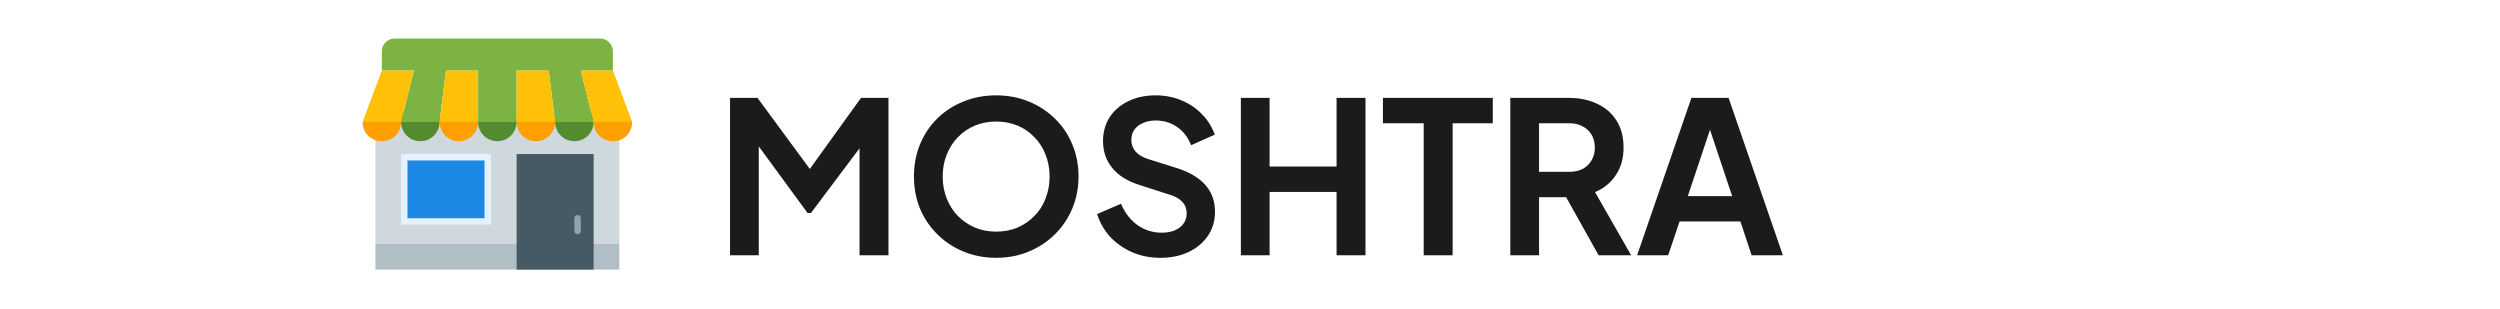
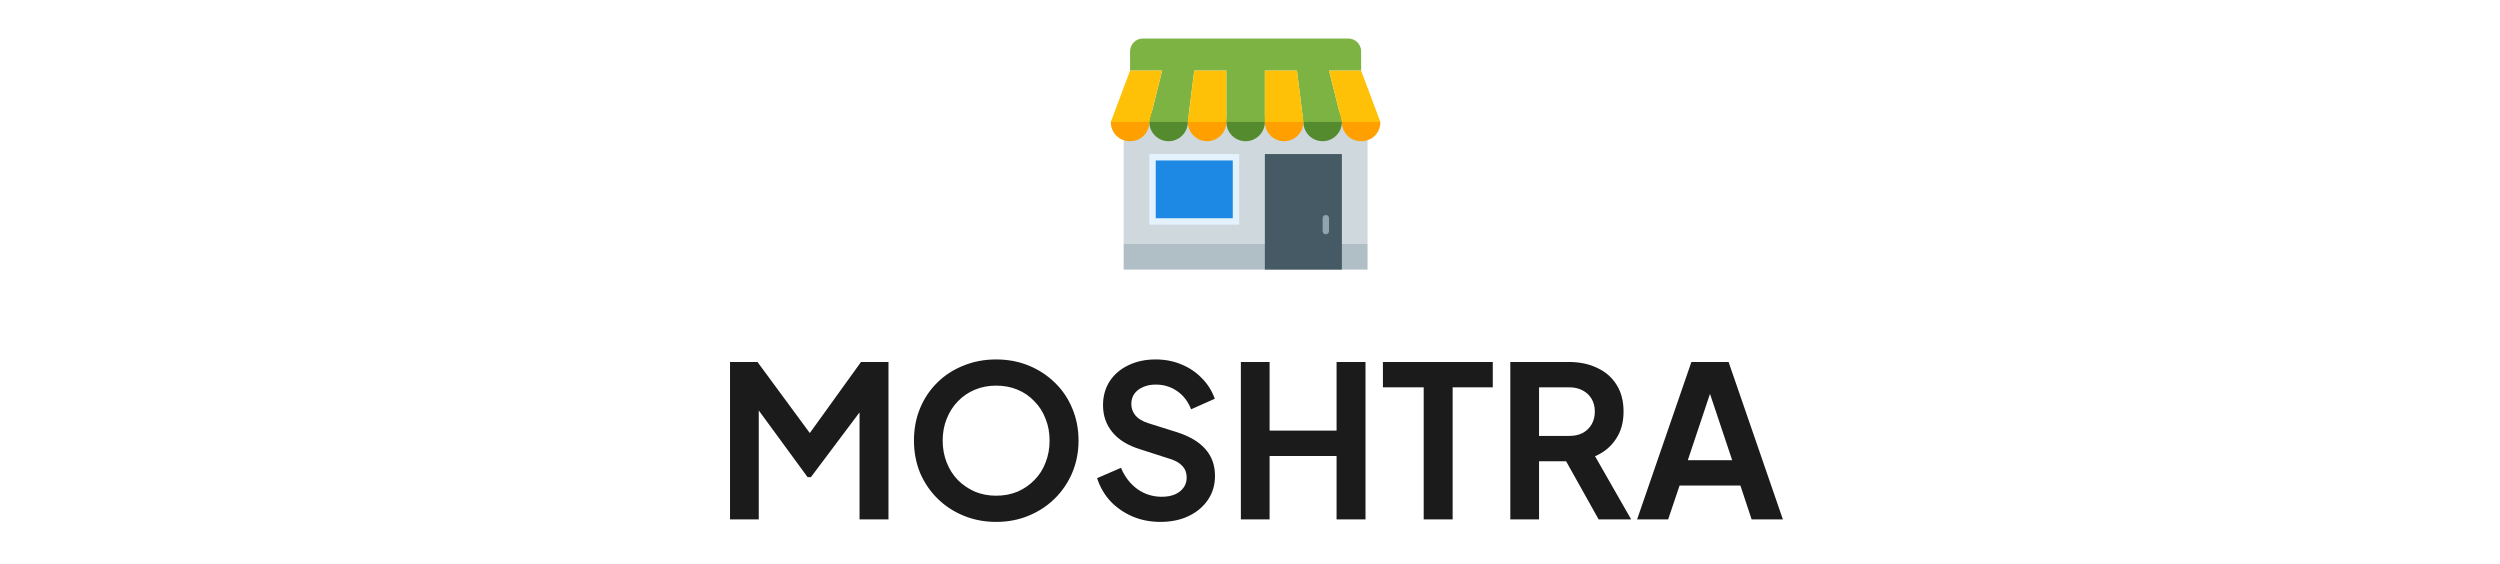
- <svg xmlns="http://www.w3.org/2000/svg" width="284" height="35" viewBox="0 0 284 35" fill="none">
-   <path d="M42.646 13.854H70.354V27.708H42.646V13.854Z" fill="#CFD8DC" />
-   <path d="M42.646 27.708H70.354V30.625H42.646V27.708Z" fill="#B0BEC5" />
-   <path d="M58.688 17.5H67.438V30.625H58.688V17.5Z" fill="#455A64" />
-   <path d="M45.562 17.5H55.771V25.521H45.562V17.5Z" fill="#E3F2FD" />
-   <path d="M46.292 18.229H55.042V24.792H46.292V18.229Z" fill="#1E88E5" />
-   <path d="M65.615 24.427C65.396 24.427 65.25 24.573 65.25 24.792V26.25C65.25 26.469 65.396 26.615 65.615 26.615C65.833 26.615 65.979 26.469 65.979 26.25V24.792C65.979 24.573 65.833 24.427 65.615 24.427Z" fill="#90A4AE" />
-   <path d="M56.5 16.042C57.708 16.042 58.688 15.062 58.688 13.854C58.688 12.646 57.708 11.667 56.5 11.667C55.292 11.667 54.312 12.646 54.312 13.854C54.312 15.062 55.292 16.042 56.5 16.042Z" fill="#558B2F" />
-   <path d="M65.25 16.042C66.458 16.042 67.438 15.062 67.438 13.854C67.438 12.646 66.458 11.667 65.25 11.667C64.042 11.667 63.062 12.646 63.062 13.854C63.062 15.062 64.042 16.042 65.25 16.042Z" fill="#558B2F" />
-   <path d="M47.75 16.042C48.958 16.042 49.938 15.062 49.938 13.854C49.938 12.646 48.958 11.667 47.75 11.667C46.542 11.667 45.562 12.646 45.562 13.854C45.562 15.062 46.542 16.042 47.75 16.042Z" fill="#558B2F" />
-   <path d="M68.167 4.375H44.833C44.031 4.375 43.375 5.031 43.375 5.833V8.021H69.625V5.833C69.625 5.031 68.969 4.375 68.167 4.375ZM54.312 8.021H58.688V13.854H54.312V8.021ZM65.979 8.021H62.333L63.062 13.854H67.438L65.979 8.021ZM47.021 8.021H50.667L49.938 13.854H45.562L47.021 8.021Z" fill="#7CB342" />
-   <path d="M60.875 16.042C62.083 16.042 63.062 15.062 63.062 13.854C63.062 12.646 62.083 11.667 60.875 11.667C59.667 11.667 58.688 12.646 58.688 13.854C58.688 15.062 59.667 16.042 60.875 16.042Z" fill="#FFA000" />
-   <path d="M71.812 13.854C71.812 15.094 70.865 16.042 69.625 16.042C68.385 16.042 67.438 15.094 67.438 13.854C67.438 12.615 68.385 11.667 69.625 11.667L71.812 13.854Z" fill="#FFA000" />
-   <path d="M52.125 16.042C53.333 16.042 54.312 15.062 54.312 13.854C54.312 12.646 53.333 11.667 52.125 11.667C50.917 11.667 49.938 12.646 49.938 13.854C49.938 15.062 50.917 16.042 52.125 16.042Z" fill="#FFA000" />
-   <path d="M41.188 13.854C41.188 15.094 42.135 16.042 43.375 16.042C44.615 16.042 45.562 15.094 45.562 13.854C45.562 12.615 44.615 11.667 43.375 11.667L41.188 13.854Z" fill="#FFA000" />
-   <path d="M62.333 8.021H58.688V13.854H63.062L62.333 8.021ZM69.625 8.021H65.979L67.438 13.854H71.812L69.625 8.021ZM50.667 8.021H54.312V13.854H49.938L50.667 8.021ZM43.375 8.021H47.021L45.562 13.854H41.188L43.375 8.021Z" fill="#FFC107" />
-   <path d="M82.931 29V11.12H86.051L92.747 20.216H91.259L97.811 11.12H100.931V29H97.643V14.84L98.915 15.152L92.123 24.2H91.739L85.115 15.152L86.195 14.84V29H82.931ZM113.161 29.288C111.849 29.288 110.625 29.056 109.489 28.592C108.353 28.128 107.361 27.48 106.513 26.648C105.665 25.816 105.001 24.84 104.521 23.72C104.057 22.584 103.825 21.36 103.825 20.048C103.825 18.72 104.057 17.496 104.521 16.376C104.985 15.256 105.641 14.28 106.489 13.448C107.337 12.616 108.329 11.976 109.465 11.528C110.601 11.064 111.833 10.832 113.161 10.832C114.489 10.832 115.721 11.064 116.857 11.528C117.993 11.992 118.985 12.64 119.833 13.472C120.681 14.288 121.337 15.256 121.801 16.376C122.281 17.496 122.521 18.72 122.521 20.048C122.521 21.36 122.281 22.584 121.801 23.72C121.321 24.84 120.657 25.816 119.809 26.648C118.961 27.48 117.969 28.128 116.833 28.592C115.713 29.056 114.489 29.288 113.161 29.288ZM113.161 26.312C114.041 26.312 114.849 26.16 115.585 25.856C116.321 25.536 116.961 25.096 117.505 24.536C118.065 23.976 118.489 23.312 118.777 22.544C119.081 21.776 119.233 20.944 119.233 20.048C119.233 19.152 119.081 18.328 118.777 17.576C118.489 16.808 118.065 16.144 117.505 15.584C116.961 15.008 116.321 14.568 115.585 14.264C114.849 13.96 114.041 13.808 113.161 13.808C112.297 13.808 111.497 13.96 110.761 14.264C110.025 14.568 109.377 15.008 108.817 15.584C108.273 16.144 107.849 16.808 107.545 17.576C107.241 18.328 107.089 19.152 107.089 20.048C107.089 20.944 107.241 21.776 107.545 22.544C107.849 23.312 108.273 23.976 108.817 24.536C109.377 25.096 110.025 25.536 110.761 25.856C111.497 26.16 112.297 26.312 113.161 26.312ZM131.807 29.288C130.671 29.288 129.615 29.08 128.639 28.664C127.679 28.248 126.847 27.672 126.143 26.936C125.455 26.184 124.951 25.312 124.631 24.32L127.343 23.144C127.775 24.168 128.399 24.976 129.215 25.568C130.031 26.144 130.951 26.432 131.975 26.432C132.551 26.432 133.047 26.344 133.463 26.168C133.895 25.976 134.223 25.72 134.447 25.4C134.687 25.08 134.807 24.696 134.807 24.248C134.807 23.72 134.647 23.288 134.327 22.952C134.023 22.6 133.559 22.328 132.935 22.136L129.503 21.032C128.111 20.6 127.063 19.952 126.359 19.088C125.655 18.224 125.303 17.208 125.303 16.04C125.303 15.016 125.551 14.112 126.047 13.328C126.559 12.544 127.263 11.936 128.159 11.504C129.071 11.056 130.111 10.832 131.279 10.832C132.351 10.832 133.335 11.024 134.231 11.408C135.127 11.776 135.895 12.296 136.535 12.968C137.191 13.624 137.679 14.4 137.999 15.296L135.311 16.496C134.959 15.6 134.431 14.912 133.727 14.432C133.023 13.936 132.207 13.688 131.279 13.688C130.735 13.688 130.255 13.784 129.839 13.976C129.423 14.152 129.095 14.408 128.855 14.744C128.631 15.064 128.519 15.448 128.519 15.896C128.519 16.392 128.679 16.832 128.999 17.216C129.319 17.584 129.807 17.872 130.463 18.08L133.751 19.112C135.175 19.576 136.239 20.216 136.943 21.032C137.663 21.848 138.023 22.856 138.023 24.056C138.023 25.08 137.759 25.984 137.231 26.768C136.703 27.552 135.975 28.168 135.047 28.616C134.119 29.064 133.039 29.288 131.807 29.288ZM140.962 29V11.12H144.226V18.92H151.834V11.12H155.122V29H151.834V21.8H144.226V29H140.962ZM161.732 29V14H157.1V11.12H169.58V14H165.02V29H161.732ZM171.572 29V11.12H178.22C179.436 11.12 180.508 11.344 181.436 11.792C182.38 12.224 183.116 12.864 183.644 13.712C184.172 14.544 184.436 15.56 184.436 16.76C184.436 17.992 184.14 19.04 183.548 19.904C182.972 20.768 182.188 21.408 181.196 21.824L185.3 29H181.604L177.212 21.152L179.324 22.4H174.836V29H171.572ZM174.836 19.52H178.268C178.86 19.52 179.372 19.408 179.804 19.184C180.236 18.944 180.572 18.616 180.812 18.2C181.052 17.784 181.172 17.304 181.172 16.76C181.172 16.2 181.052 15.72 180.812 15.32C180.572 14.904 180.236 14.584 179.804 14.36C179.372 14.12 178.86 14 178.268 14H174.836V19.52ZM185.975 29L192.143 11.12H196.367L202.535 29H198.983L197.711 25.16H190.799L189.503 29H185.975ZM191.735 22.28H196.775L193.799 13.376H194.711L191.735 22.28Z" fill="#1C1B1B" />
+ <svg xmlns="http://www.w3.org/2000/svg" width="284" height="64" viewBox="0 0 284 64" fill="none">
+   <path d="M127.646 13.854H155.354V27.708H127.646V13.854Z" fill="#CFD8DC" />
+   <path d="M127.646 27.708H155.354V30.625H127.646V27.708Z" fill="#B0BEC5" />
+   <path d="M143.688 17.5H152.438V30.625H143.688V17.5Z" fill="#455A64" />
+   <path d="M130.562 17.5H140.771V25.521H130.562V17.5Z" fill="#E3F2FD" />
+   <path d="M131.292 18.229H140.042V24.792H131.292V18.229Z" fill="#1E88E5" />
+   <path d="M150.615 24.427C150.396 24.427 150.25 24.573 150.25 24.792V26.25C150.25 26.469 150.396 26.615 150.615 26.615C150.833 26.615 150.979 26.469 150.979 26.25V24.792C150.979 24.573 150.833 24.427 150.615 24.427Z" fill="#90A4AE" />
+   <path d="M141.5 16.042C142.708 16.042 143.688 15.062 143.688 13.854C143.688 12.646 142.708 11.667 141.5 11.667C140.292 11.667 139.312 12.646 139.312 13.854C139.312 15.062 140.292 16.042 141.5 16.042Z" fill="#558B2F" />
+   <path d="M150.25 16.042C151.458 16.042 152.438 15.062 152.438 13.854C152.438 12.646 151.458 11.667 150.25 11.667C149.042 11.667 148.062 12.646 148.062 13.854C148.062 15.062 149.042 16.042 150.25 16.042Z" fill="#558B2F" />
+   <path d="M132.75 16.042C133.958 16.042 134.938 15.062 134.938 13.854C134.938 12.646 133.958 11.667 132.75 11.667C131.542 11.667 130.562 12.646 130.562 13.854C130.562 15.062 131.542 16.042 132.75 16.042Z" fill="#558B2F" />
+   <path d="M153.167 4.375H129.833C129.031 4.375 128.375 5.031 128.375 5.833V8.021H154.625V5.833C154.625 5.031 153.969 4.375 153.167 4.375ZM139.312 8.021H143.688V13.854H139.312V8.021ZM150.979 8.021H147.333L148.062 13.854H152.438L150.979 8.021ZM132.021 8.021H135.667L134.938 13.854H130.562L132.021 8.021Z" fill="#7CB342" />
+   <path d="M145.875 16.042C147.083 16.042 148.062 15.062 148.062 13.854C148.062 12.646 147.083 11.667 145.875 11.667C144.667 11.667 143.688 12.646 143.688 13.854C143.688 15.062 144.667 16.042 145.875 16.042Z" fill="#FFA000" />
+   <path d="M156.812 13.854C156.812 15.094 155.865 16.042 154.625 16.042C153.385 16.042 152.438 15.094 152.438 13.854C152.438 12.615 153.385 11.667 154.625 11.667L156.812 13.854Z" fill="#FFA000" />
+   <path d="M137.125 16.042C138.333 16.042 139.312 15.062 139.312 13.854C139.312 12.646 138.333 11.667 137.125 11.667C135.917 11.667 134.938 12.646 134.938 13.854C134.938 15.062 135.917 16.042 137.125 16.042Z" fill="#FFA000" />
+   <path d="M126.188 13.854C126.188 15.094 127.135 16.042 128.375 16.042C129.615 16.042 130.562 15.094 130.562 13.854C130.562 12.615 129.615 11.667 128.375 11.667L126.188 13.854Z" fill="#FFA000" />
+   <path d="M147.333 8.021H143.688V13.854H148.062L147.333 8.021ZM154.625 8.021H150.979L152.438 13.854H156.812L154.625 8.021ZM135.667 8.021H139.312V13.854H134.938L135.667 8.021ZM128.375 8.021H132.021L130.562 13.854H126.188L128.375 8.021Z" fill="#FFC107" />
+   <path d="M82.931 59V41.12H86.051L92.747 50.216H91.259L97.811 41.12H100.931V59H97.643V44.84L98.915 45.152L92.123 54.2H91.739L85.115 45.152L86.195 44.84V59H82.931ZM113.161 59.288C111.849 59.288 110.625 59.056 109.489 58.592C108.353 58.128 107.361 57.48 106.513 56.648C105.665 55.816 105.001 54.84 104.521 53.72C104.057 52.584 103.825 51.36 103.825 50.048C103.825 48.72 104.057 47.496 104.521 46.376C104.985 45.256 105.641 44.28 106.489 43.448C107.337 42.616 108.329 41.976 109.465 41.528C110.601 41.064 111.833 40.832 113.161 40.832C114.489 40.832 115.721 41.064 116.857 41.528C117.993 41.992 118.985 42.64 119.833 43.472C120.681 44.288 121.337 45.256 121.801 46.376C122.281 47.496 122.521 48.72 122.521 50.048C122.521 51.36 122.281 52.584 121.801 53.72C121.321 54.84 120.657 55.816 119.809 56.648C118.961 57.48 117.969 58.128 116.833 58.592C115.713 59.056 114.489 59.288 113.161 59.288ZM113.161 56.312C114.041 56.312 114.849 56.16 115.585 55.856C116.321 55.536 116.961 55.096 117.505 54.536C118.065 53.976 118.489 53.312 118.777 52.544C119.081 51.776 119.233 50.944 119.233 50.048C119.233 49.152 119.081 48.328 118.777 47.576C118.489 46.808 118.065 46.144 117.505 45.584C116.961 45.008 116.321 44.568 115.585 44.264C114.849 43.96 114.041 43.808 113.161 43.808C112.297 43.808 111.497 43.96 110.761 44.264C110.025 44.568 109.377 45.008 108.817 45.584C108.273 46.144 107.849 46.808 107.545 47.576C107.241 48.328 107.089 49.152 107.089 50.048C107.089 50.944 107.241 51.776 107.545 52.544C107.849 53.312 108.273 53.976 108.817 54.536C109.377 55.096 110.025 55.536 110.761 55.856C111.497 56.16 112.297 56.312 113.161 56.312ZM131.807 59.288C130.671 59.288 129.615 59.08 128.639 58.664C127.679 58.248 126.847 57.672 126.143 56.936C125.455 56.184 124.951 55.312 124.631 54.32L127.343 53.144C127.775 54.168 128.399 54.976 129.215 55.568C130.031 56.144 130.951 56.432 131.975 56.432C132.551 56.432 133.047 56.344 133.463 56.168C133.895 55.976 134.223 55.72 134.447 55.4C134.687 55.08 134.807 54.696 134.807 54.248C134.807 53.72 134.647 53.288 134.327 52.952C134.023 52.6 133.559 52.328 132.935 52.136L129.503 51.032C128.111 50.6 127.063 49.952 126.359 49.088C125.655 48.224 125.303 47.208 125.303 46.04C125.303 45.016 125.551 44.112 126.047 43.328C126.559 42.544 127.263 41.936 128.159 41.504C129.071 41.056 130.111 40.832 131.279 40.832C132.351 40.832 133.335 41.024 134.231 41.408C135.127 41.776 135.895 42.296 136.535 42.968C137.191 43.624 137.679 44.4 137.999 45.296L135.311 46.496C134.959 45.6 134.431 44.912 133.727 44.432C133.023 43.936 132.207 43.688 131.279 43.688C130.735 43.688 130.255 43.784 129.839 43.976C129.423 44.152 129.095 44.408 128.855 44.744C128.631 45.064 128.519 45.448 128.519 45.896C128.519 46.392 128.679 46.832 128.999 47.216C129.319 47.584 129.807 47.872 130.463 48.08L133.751 49.112C135.175 49.576 136.239 50.216 136.943 51.032C137.663 51.848 138.023 52.856 138.023 54.056C138.023 55.08 137.759 55.984 137.231 56.768C136.703 57.552 135.975 58.168 135.047 58.616C134.119 59.064 133.039 59.288 131.807 59.288ZM140.962 59V41.12H144.226V48.92H151.834V41.12H155.122V59H151.834V51.8H144.226V59H140.962ZM161.732 59V44H157.1V41.12H169.58V44H165.02V59H161.732ZM171.572 59V41.12H178.22C179.436 41.12 180.508 41.344 181.436 41.792C182.38 42.224 183.116 42.864 183.644 43.712C184.172 44.544 184.436 45.56 184.436 46.76C184.436 47.992 184.14 49.04 183.548 49.904C182.972 50.768 182.188 51.408 181.196 51.824L185.3 59H181.604L177.212 51.152L179.324 52.4H174.836V59H171.572ZM174.836 49.52H178.268C178.86 49.52 179.372 49.408 179.804 49.184C180.236 48.944 180.572 48.616 180.812 48.2C181.052 47.784 181.172 47.304 181.172 46.76C181.172 46.2 181.052 45.72 180.812 45.32C180.572 44.904 180.236 44.584 179.804 44.36C179.372 44.12 178.86 44 178.268 44H174.836V49.52ZM185.975 59L192.143 41.12H196.367L202.535 59H198.983L197.711 55.16H190.799L189.503 59H185.975ZM191.735 52.28H196.775L193.799 43.376H194.711L191.735 52.28Z" fill="#1C1B1B" />
</svg>
